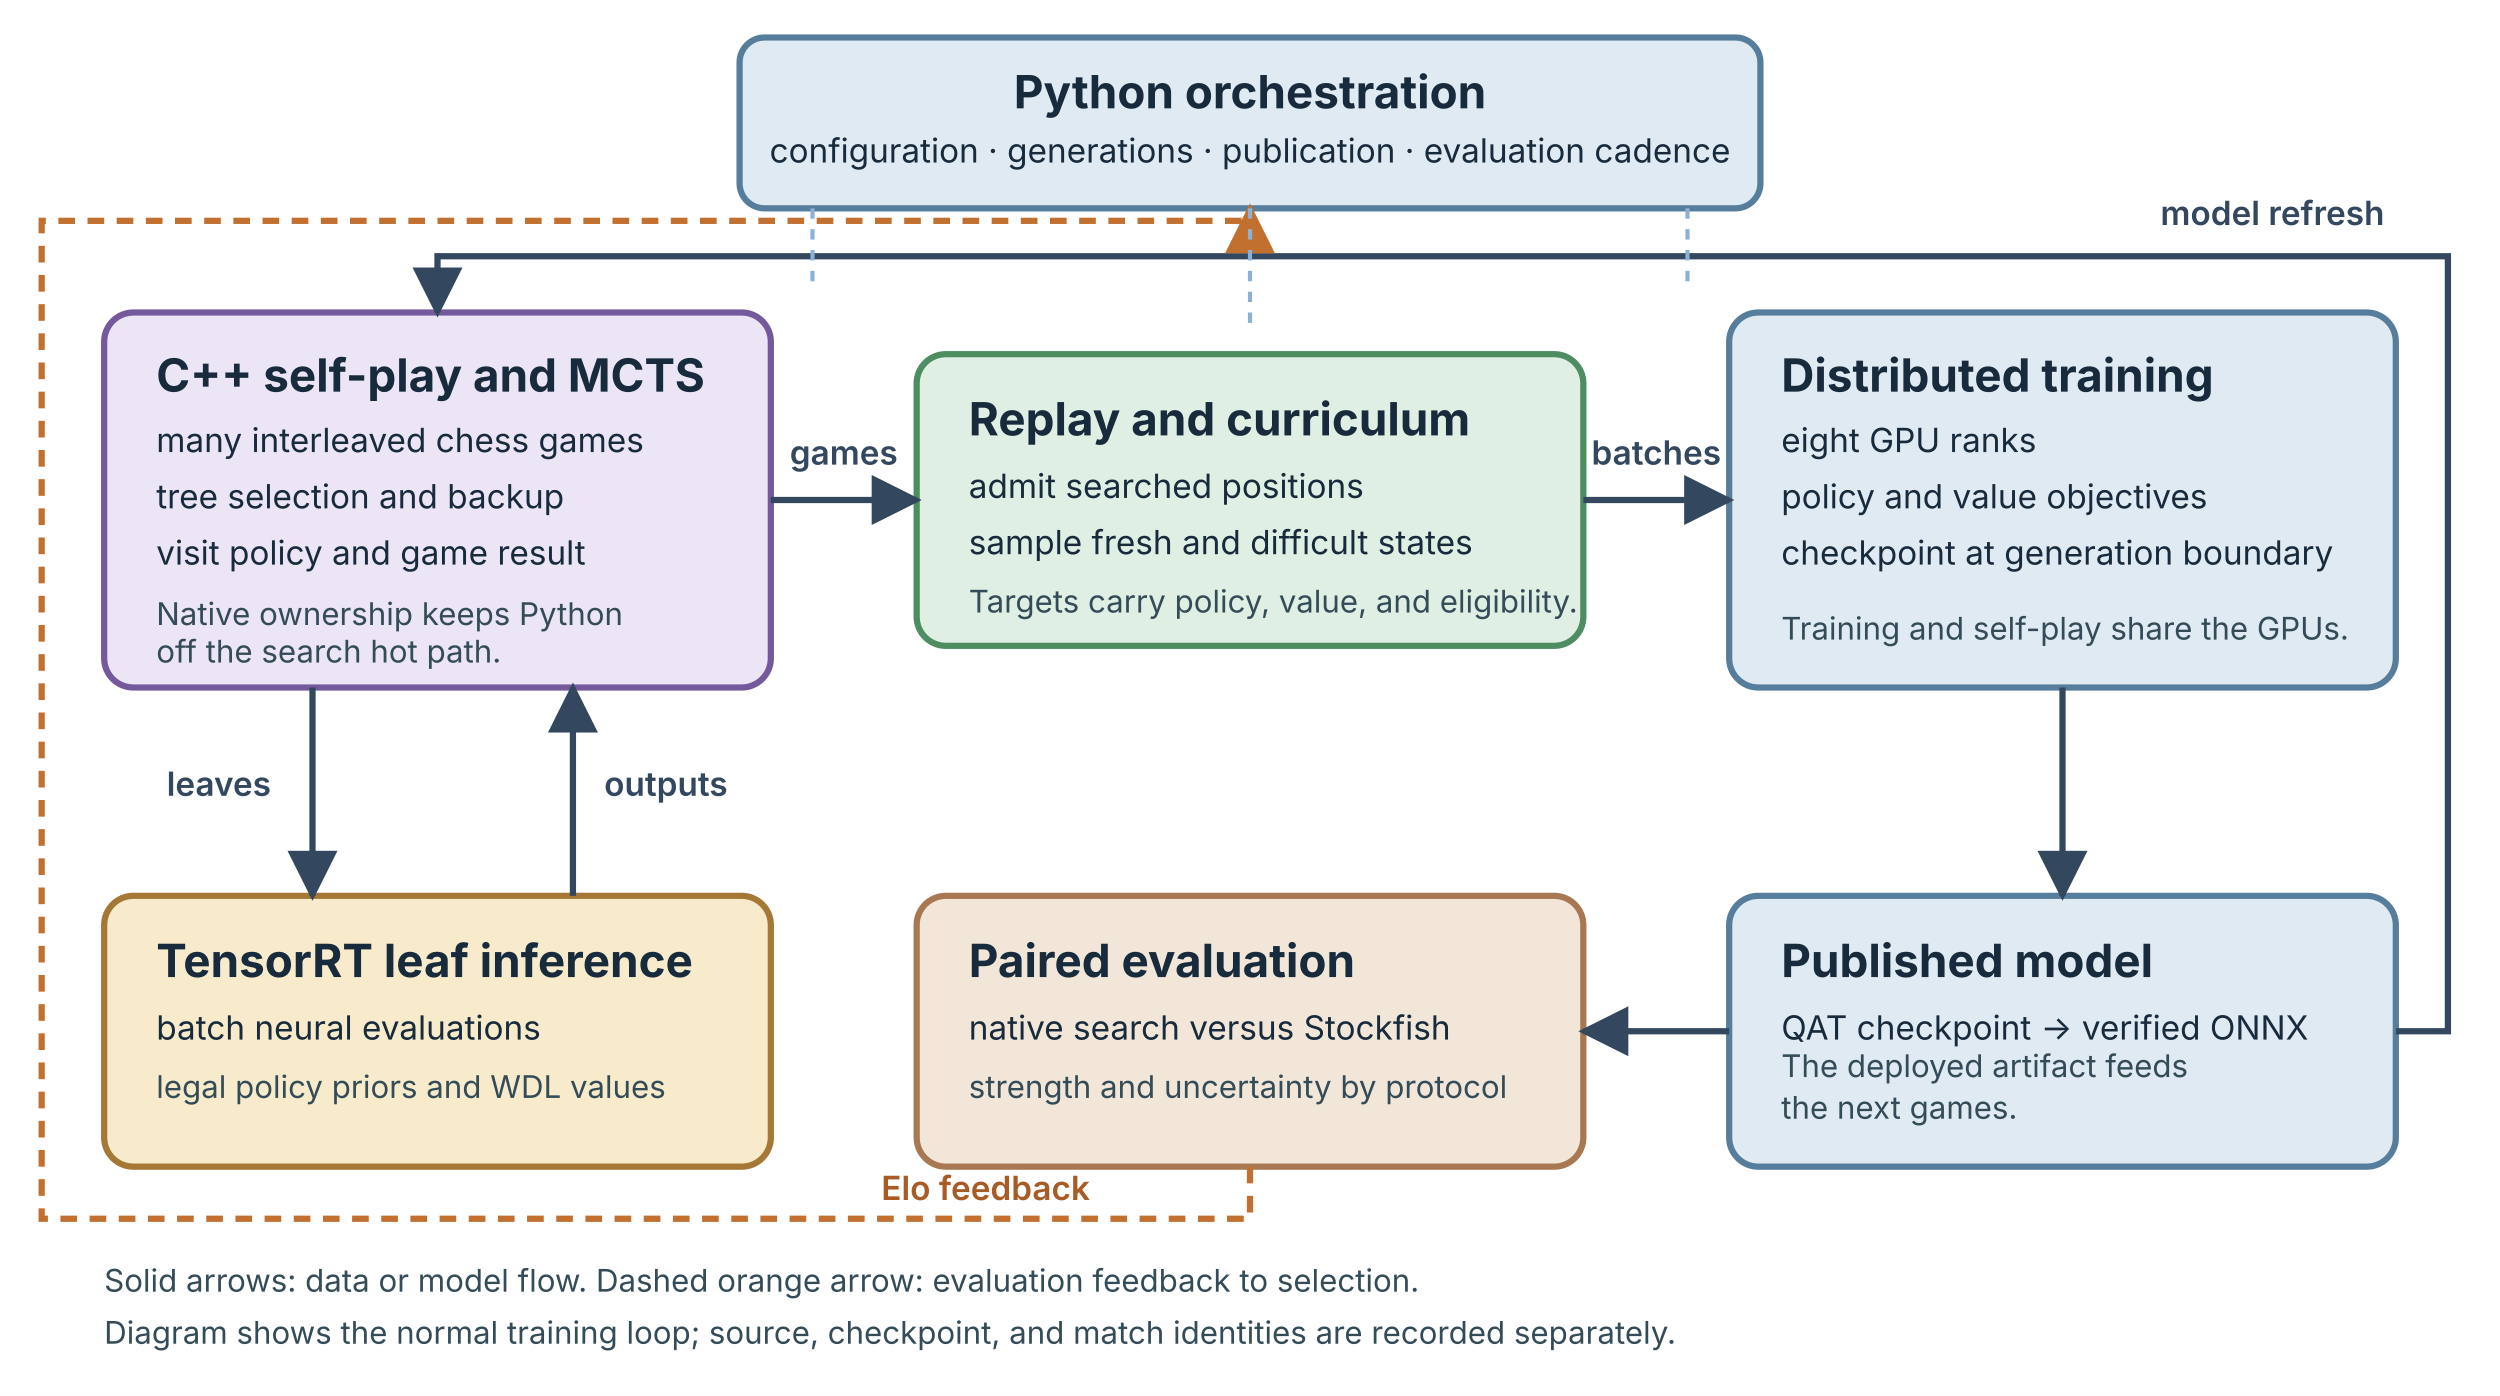
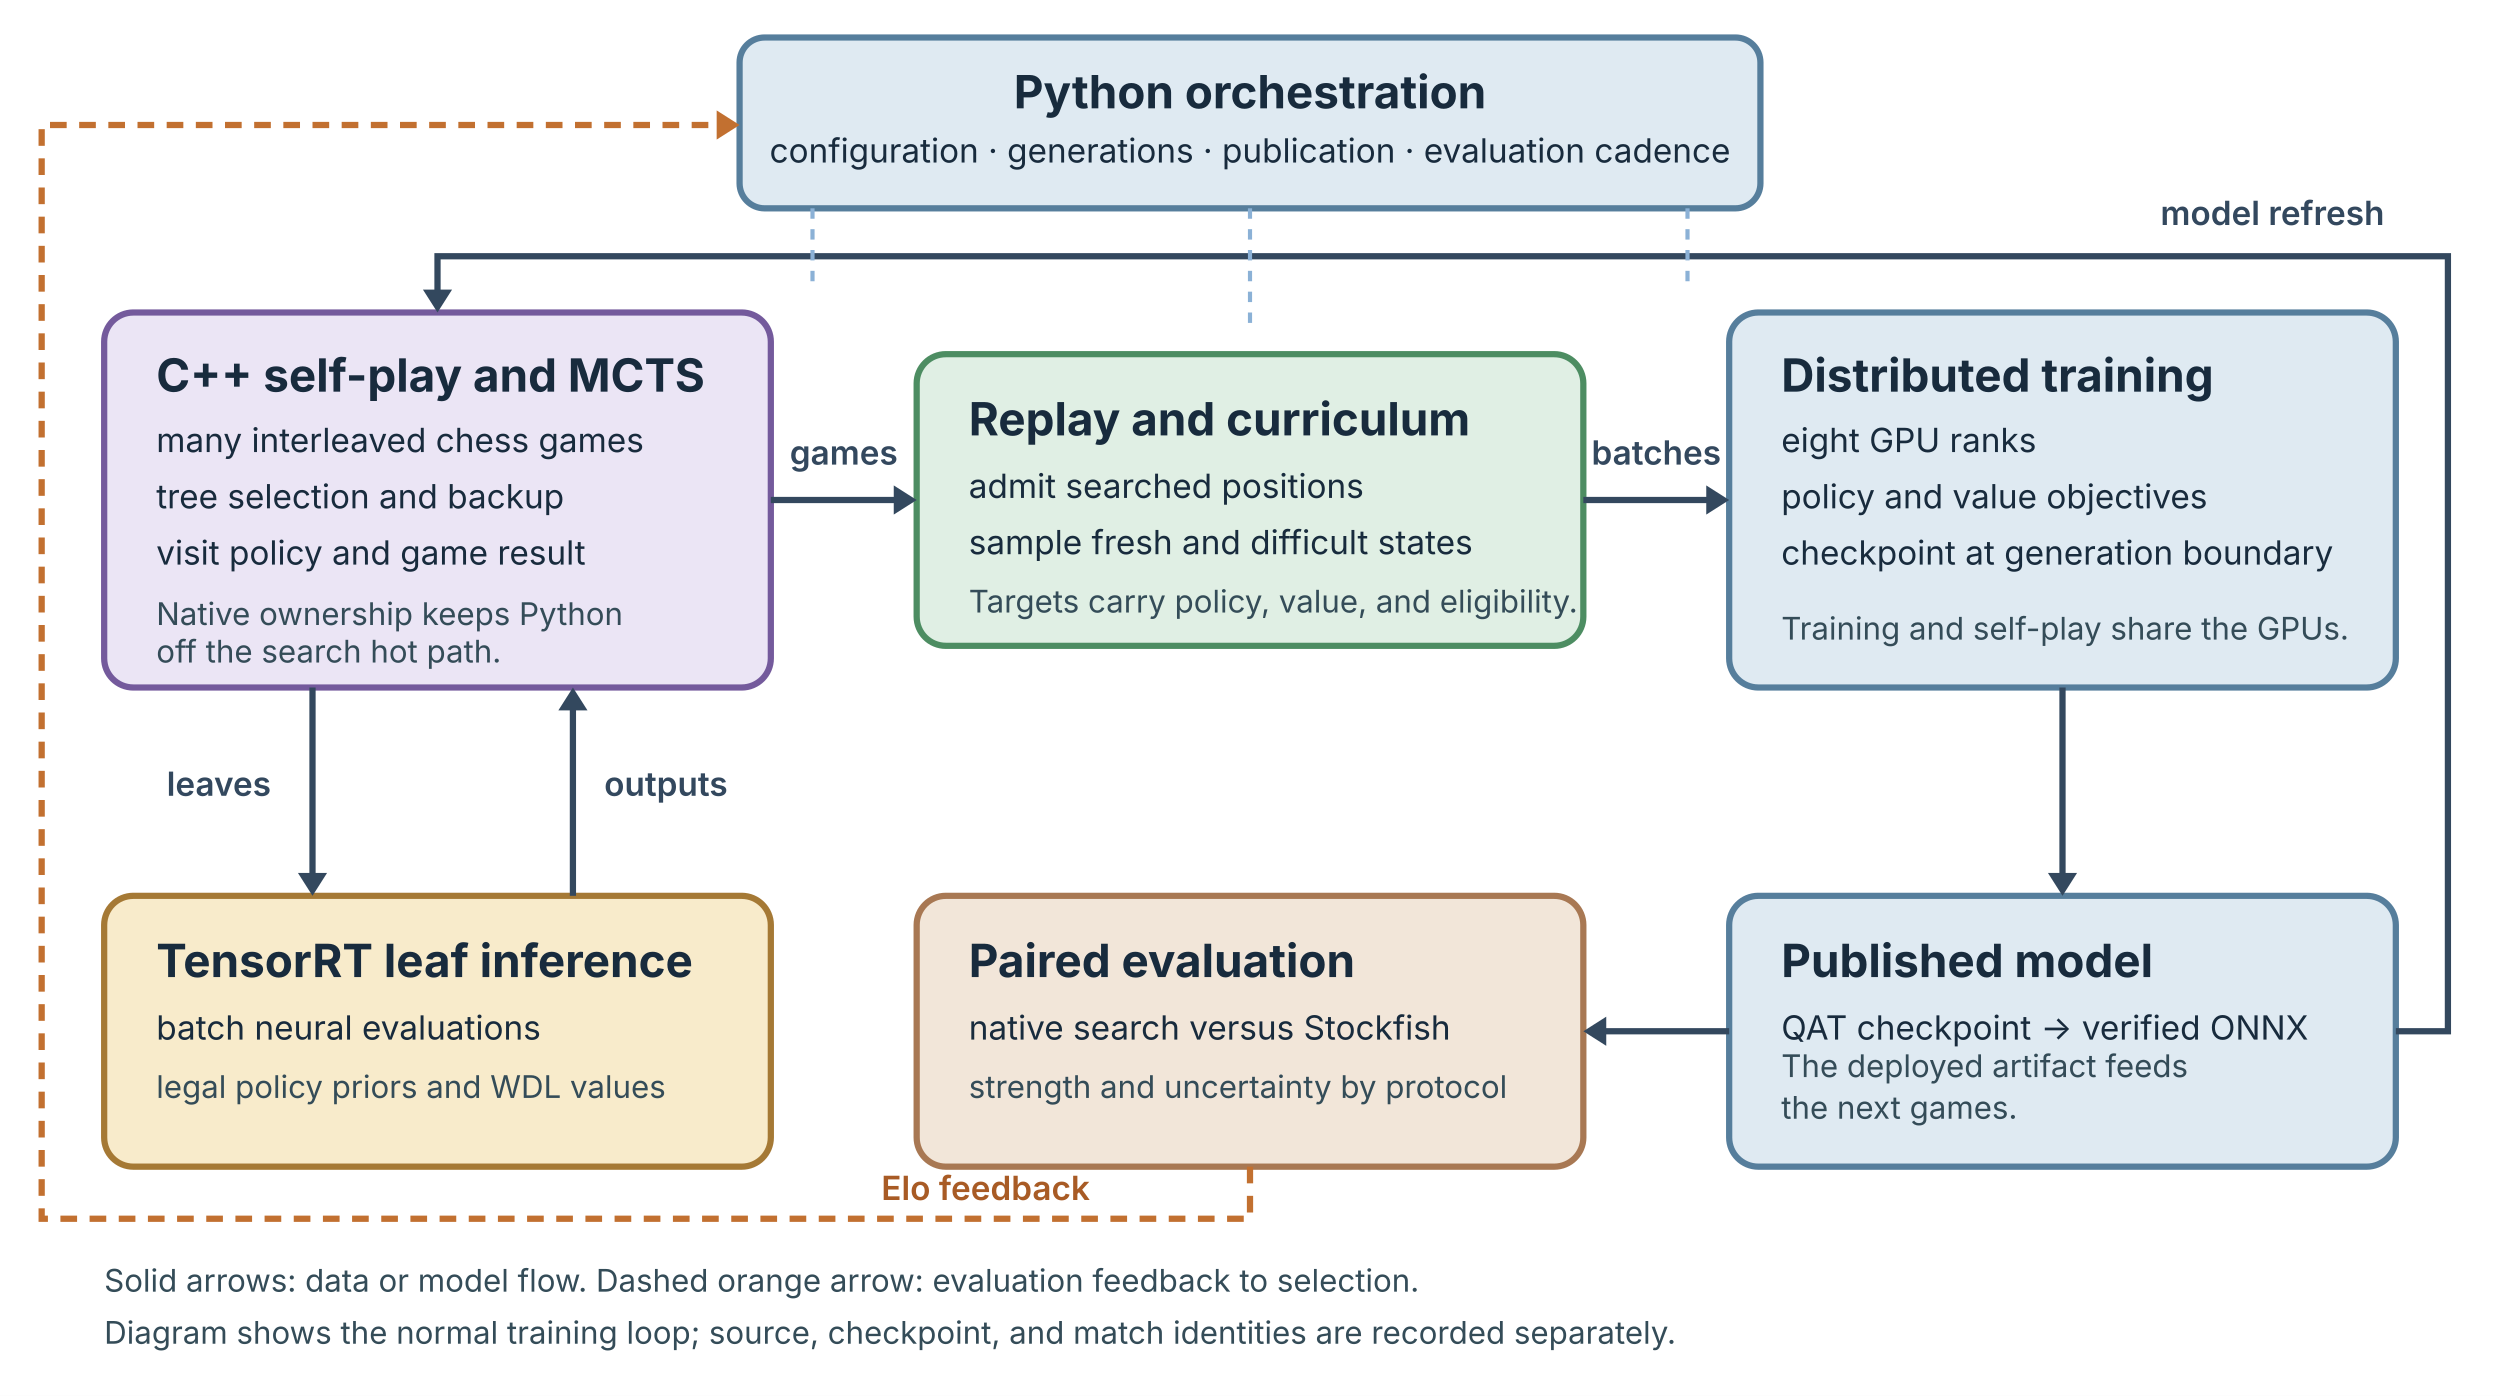
<svg xmlns="http://www.w3.org/2000/svg" viewBox="0 90 1200 670" role="img" aria-labelledby="title description">
  <defs>
-     <marker id="arrow" viewBox="0 0 10 10" refX="9" refY="5" markerWidth="8" markerHeight="8" orient="auto-start-reverse">
-       <path d="M 0 0 L 10 5 L 0 10 z" fill="#33485e" />
-     </marker>
-     <marker id="feedback-arrow" viewBox="0 0 10 10" refX="9" refY="5" markerWidth="8" markerHeight="8" orient="auto-start-reverse">
-       <path d="M 0 0 L 10 5 L 0 10 z" fill="#c27030" />
-     </marker>
    <style>
      text { font-family: "Segoe UI", Inter, Arial, sans-serif; fill: #182b3d; }
      .card-title { font-size: 22px; font-weight: 700; }
      .body { font-size: 16px; }
      .small { font-size: 15px; fill: #344c58; }
      .label { font-size: 16px; font-weight: 600; fill: #33485e; }
      .feedback-label { font-size: 16px; font-weight: 600; fill: #a85b25; }
-       .path { fill: none; stroke: #33485e; stroke-width: 3; marker-end: url(#arrow); }
-       .feedback { fill: none; stroke: #c27030; stroke-width: 3; stroke-dasharray: 8 6; marker-end: url(#feedback-arrow); }
+       .path { fill: none; stroke: #33485e; stroke-width: 3; }
+       .arrowhead { fill: #33485e; }
+       .feedback { fill: none; stroke: #c27030; stroke-width: 3; stroke-dasharray: 8 6; }
+       .feedback-arrowhead { fill: #c27030; }
    </style>
  </defs>
  <rect x="0" y="0" width="1200" height="760" fill="#ffffff" />
  <rect x="355" y="108" width="490" height="82" rx="12" fill="#dfeaf2" stroke="#567e9c" stroke-width="3" />
  <text x="600" y="142" text-anchor="middle" class="card-title">Python orchestration</text>
  <text x="600" y="168" text-anchor="middle" class="body">configuration · generations · publication · evaluation cadence</text>
  <rect x="50" y="240" width="320" height="180" rx="14" fill="#ebe5f5" stroke="#745a9c" stroke-width="3" />
  <text x="75" y="278" class="card-title">C++ self-play and MCTS</text>
  <text x="75" y="307" class="body">many interleaved chess games</text>
  <text x="75" y="334" class="body">tree selection and backup</text>
  <text x="75" y="361" class="body">visit policy and game result</text>
  <text x="75" y="390" class="small">Native ownership keeps Python</text>
  <text x="75" y="408" class="small">off the search hot path.</text>
  <rect x="440" y="260" width="320" height="140" rx="14" fill="#e0efe4" stroke="#4d8d62" stroke-width="3" />
  <text x="465" y="299" class="card-title">Replay and curriculum</text>
  <text x="465" y="329" class="body">admit searched positions</text>
  <text x="465" y="356" class="body">sample fresh and difficult states</text>
  <text x="465" y="384" class="small">Targets carry policy, value, and eligibility.</text>
  <rect x="830" y="240" width="320" height="180" rx="14" fill="#dfeaf2" stroke="#567e9c" stroke-width="3" />
  <text x="855" y="278" class="card-title">Distributed training</text>
  <text x="855" y="307" class="body">eight GPU ranks</text>
  <text x="855" y="334" class="body">policy and value objectives</text>
  <text x="855" y="361" class="body">checkpoint at generation boundary</text>
  <text x="855" y="397" class="small">Training and self-play share the GPUs.</text>
-   <path d="M 370 330 H 440" class="path" />
-   <path d="M 760 330 H 830" class="path" />
+   <path d="M 370 330 H 435" class="path" />
+   <path d="M 429 323 L 440 330 L 429 337 Z" class="arrowhead" />
+   <path d="M 760 330 H 825" class="path" />
+   <path d="M 819 323 L 830 330 L 819 337 Z" class="arrowhead" />
  <text x="405" y="313" text-anchor="middle" class="label">games</text>
  <text x="795" y="313" text-anchor="middle" class="label">batches</text>
  <rect x="50" y="520" width="320" height="130" rx="14" fill="#f8ebcb" stroke="#a57935" stroke-width="3" />
  <text x="75" y="559" class="card-title">TensorRT leaf inference</text>
  <text x="75" y="589" class="body">batch neural evaluations</text>
  <text x="75" y="617" class="small">legal policy priors and WDL values</text>
-   <path d="M 150 420 V 520" class="path" />
-   <path d="M 275 520 V 420" class="path" />
+   <path d="M 150 420 V 515" class="path" />
+   <path d="M 143 509 L 150 520 L 157 509 Z" class="arrowhead" />
+   <path d="M 275 520 V 425" class="path" />
+   <path d="M 268 431 L 275 420 L 282 431 Z" class="arrowhead" />
  <text x="80" y="472" class="label">leaves</text>
  <text x="290" y="472" class="label">outputs</text>
  <rect x="830" y="520" width="320" height="130" rx="14" fill="#dfeaf2" stroke="#567e9c" stroke-width="3" />
  <text x="855" y="559" class="card-title">Published model</text>
  <text x="855" y="589" class="body">QAT checkpoint → verified ONNX</text>
  <text x="855" y="607" class="small">The deployed artifact feeds</text>
  <text x="855" y="627" class="small">the next games.</text>
-   <path d="M 990 420 V 520" class="path" />
-   <path d="M 1150 585 H 1175 V 213 H 210 V 240" class="path" />
+   <path d="M 990 420 V 515" class="path" />
+   <path d="M 983 509 L 990 520 L 997 509 Z" class="arrowhead" />
+   <path d="M 1150 585 H 1175 V 213 H 210 V 235" class="path" />
+   <path d="M 203 229 L 210 240 L 217 229 Z" class="arrowhead" />
  <text x="1037" y="198" class="label">model refresh</text>
  <rect x="440" y="520" width="320" height="130" rx="14" fill="#f2e6d9" stroke="#a87853" stroke-width="3" />
  <text x="465" y="559" class="card-title">Paired evaluation</text>
  <text x="465" y="589" class="body">native search versus Stockfish</text>
  <text x="465" y="617" class="small">strength and uncertainty by protocol</text>
-   <path d="M 830 585 H 760" class="path" />
-   <path d="M 600 650 V 675 H 20 V 196 H 600 V 190" class="feedback" />
+   <path d="M 830 585 H 765" class="path" />
+   <path d="M 771 578 L 760 585 L 771 592 Z" class="arrowhead" />
+   <path d="M 600 650 V 675 H 20 V 150 H 350" class="feedback" />
+   <path d="M 344 143 L 355 150 L 344 157 Z" class="feedback-arrowhead" />
  <text x="423" y="666" class="feedback-label">Elo feedback</text>
  <path d="M 390 190 V 225" stroke="#8bb1d6" stroke-width="2" stroke-dasharray="5 5" />
  <path d="M 600 190 V 245" stroke="#8bb1d6" stroke-width="2" stroke-dasharray="5 5" />
  <path d="M 810 190 V 225" stroke="#8bb1d6" stroke-width="2" stroke-dasharray="5 5" />
  <text x="50" y="710" class="small">Solid arrows: data or model flow. Dashed orange arrow: evaluation feedback to selection.</text>
  <text x="50" y="735" class="small">Diagram shows the normal training loop; source, checkpoint, and match identities are recorded separately.</text>
</svg>
